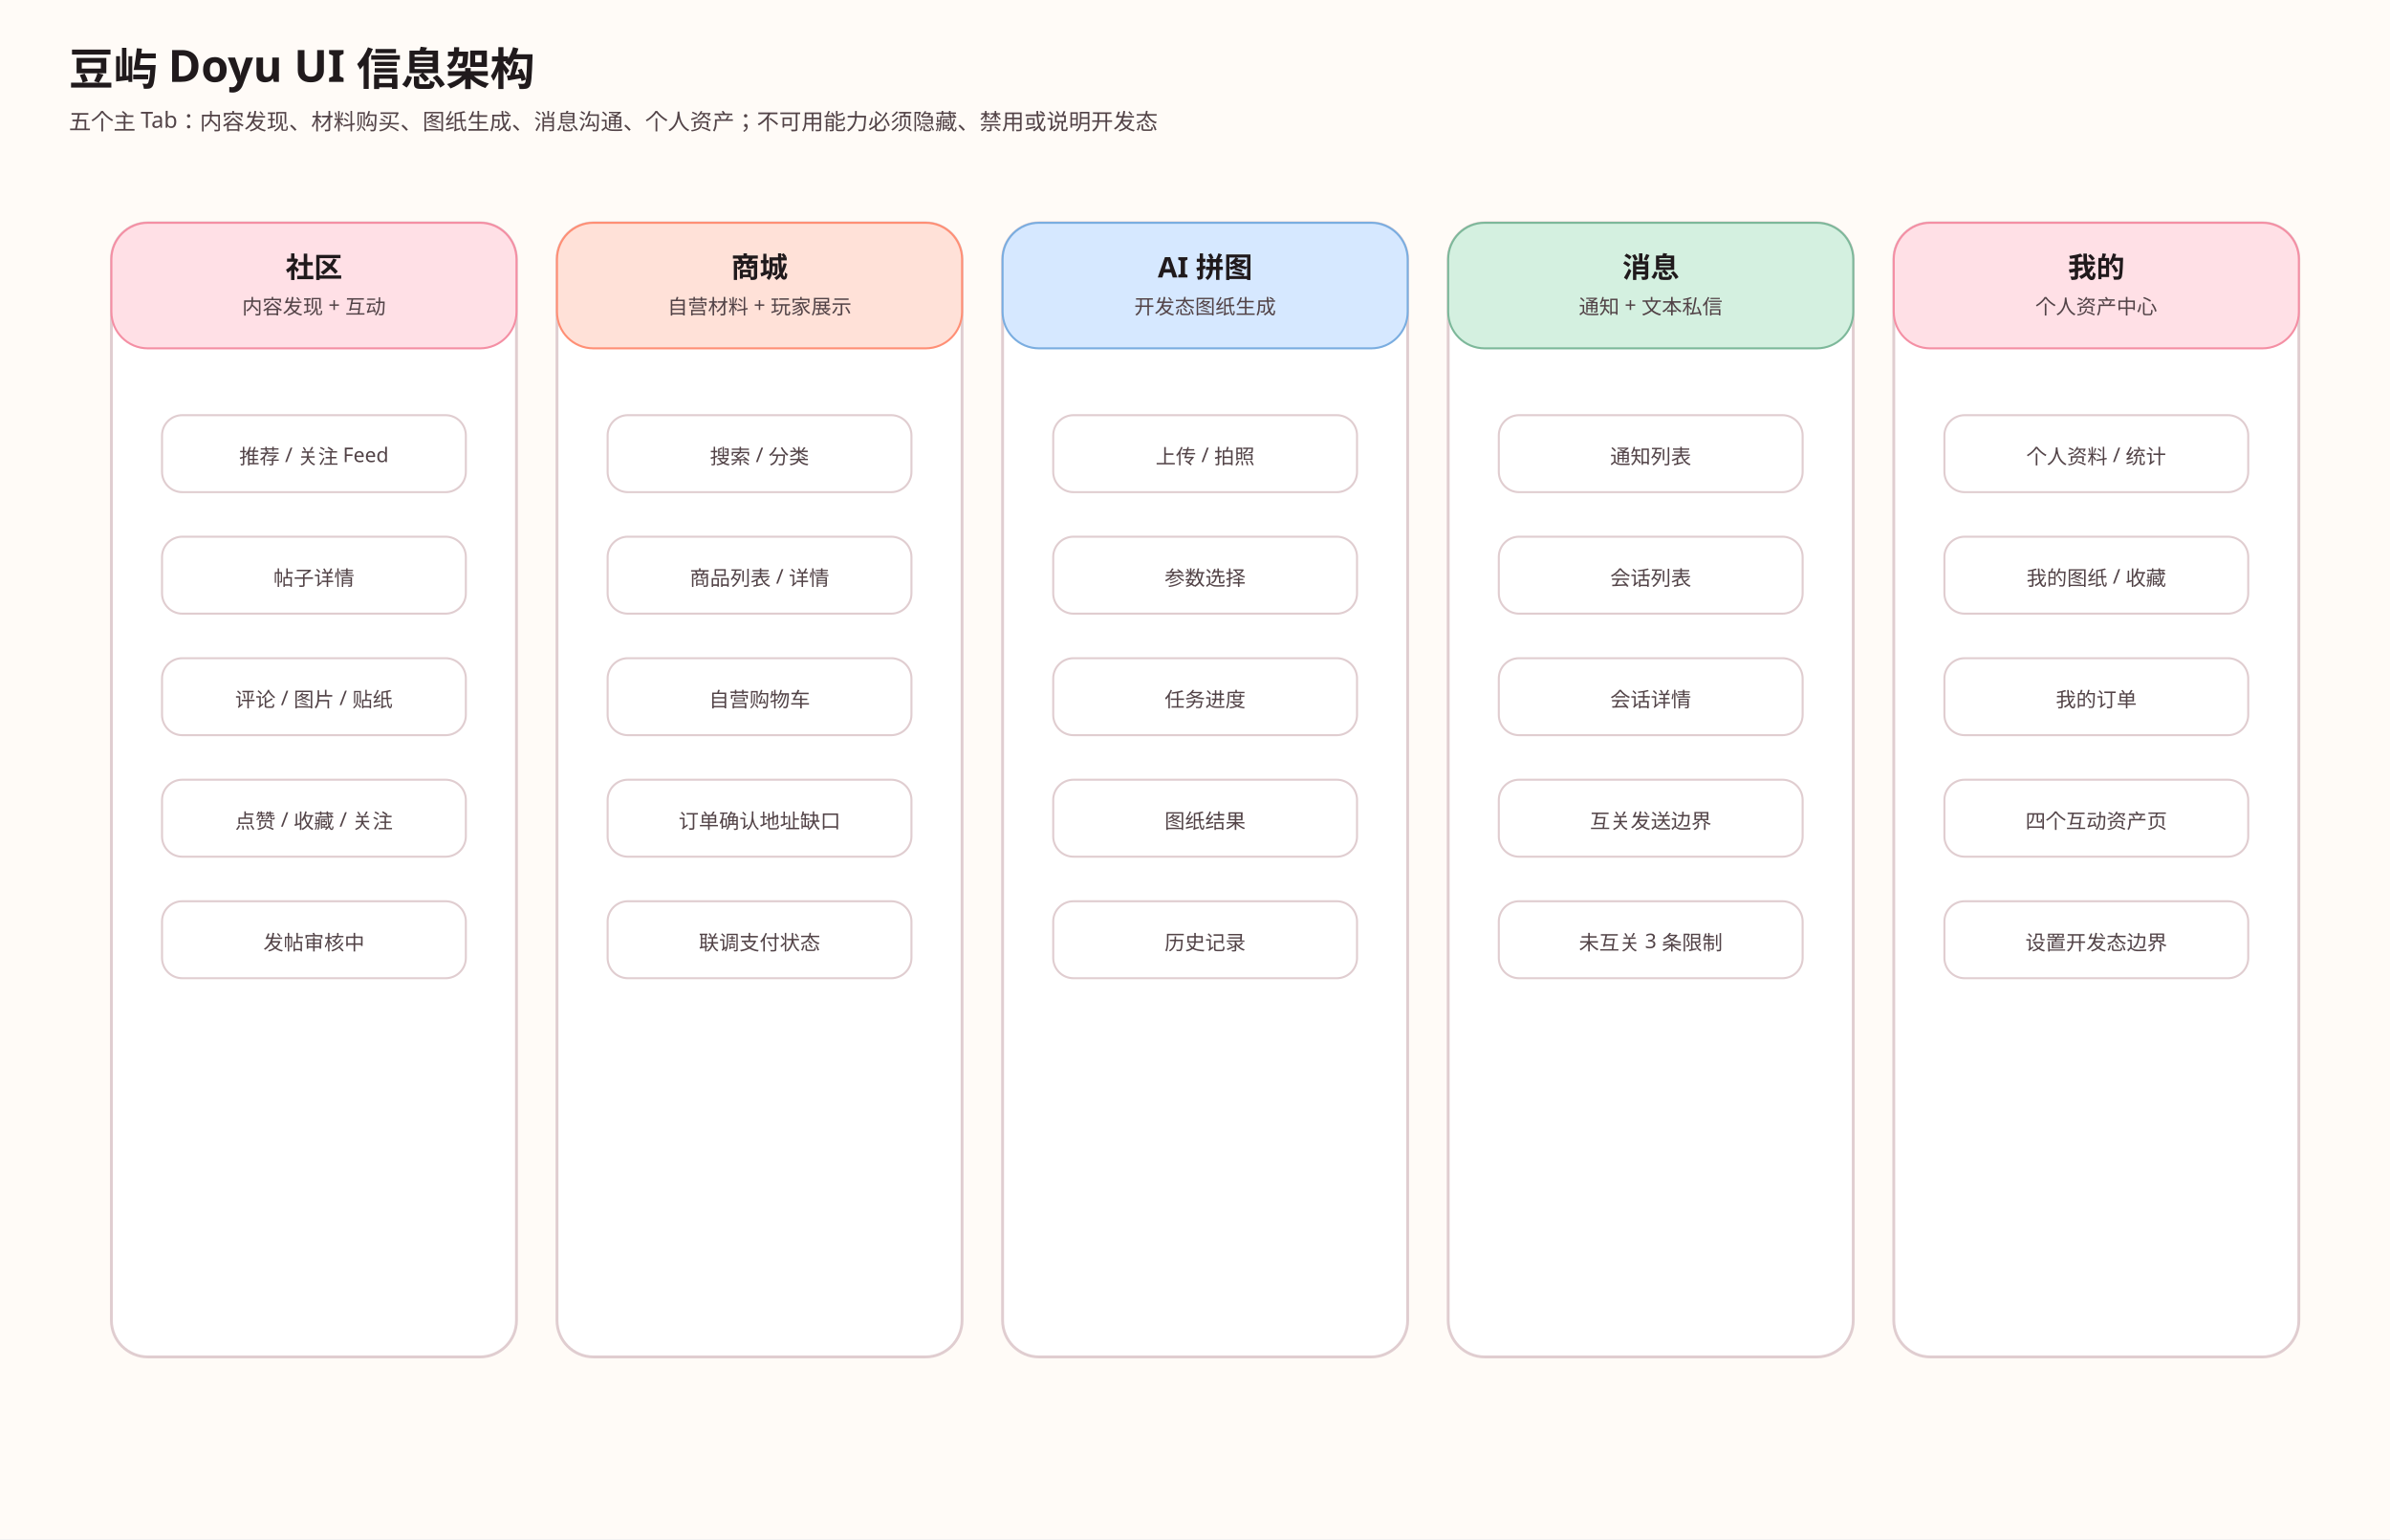
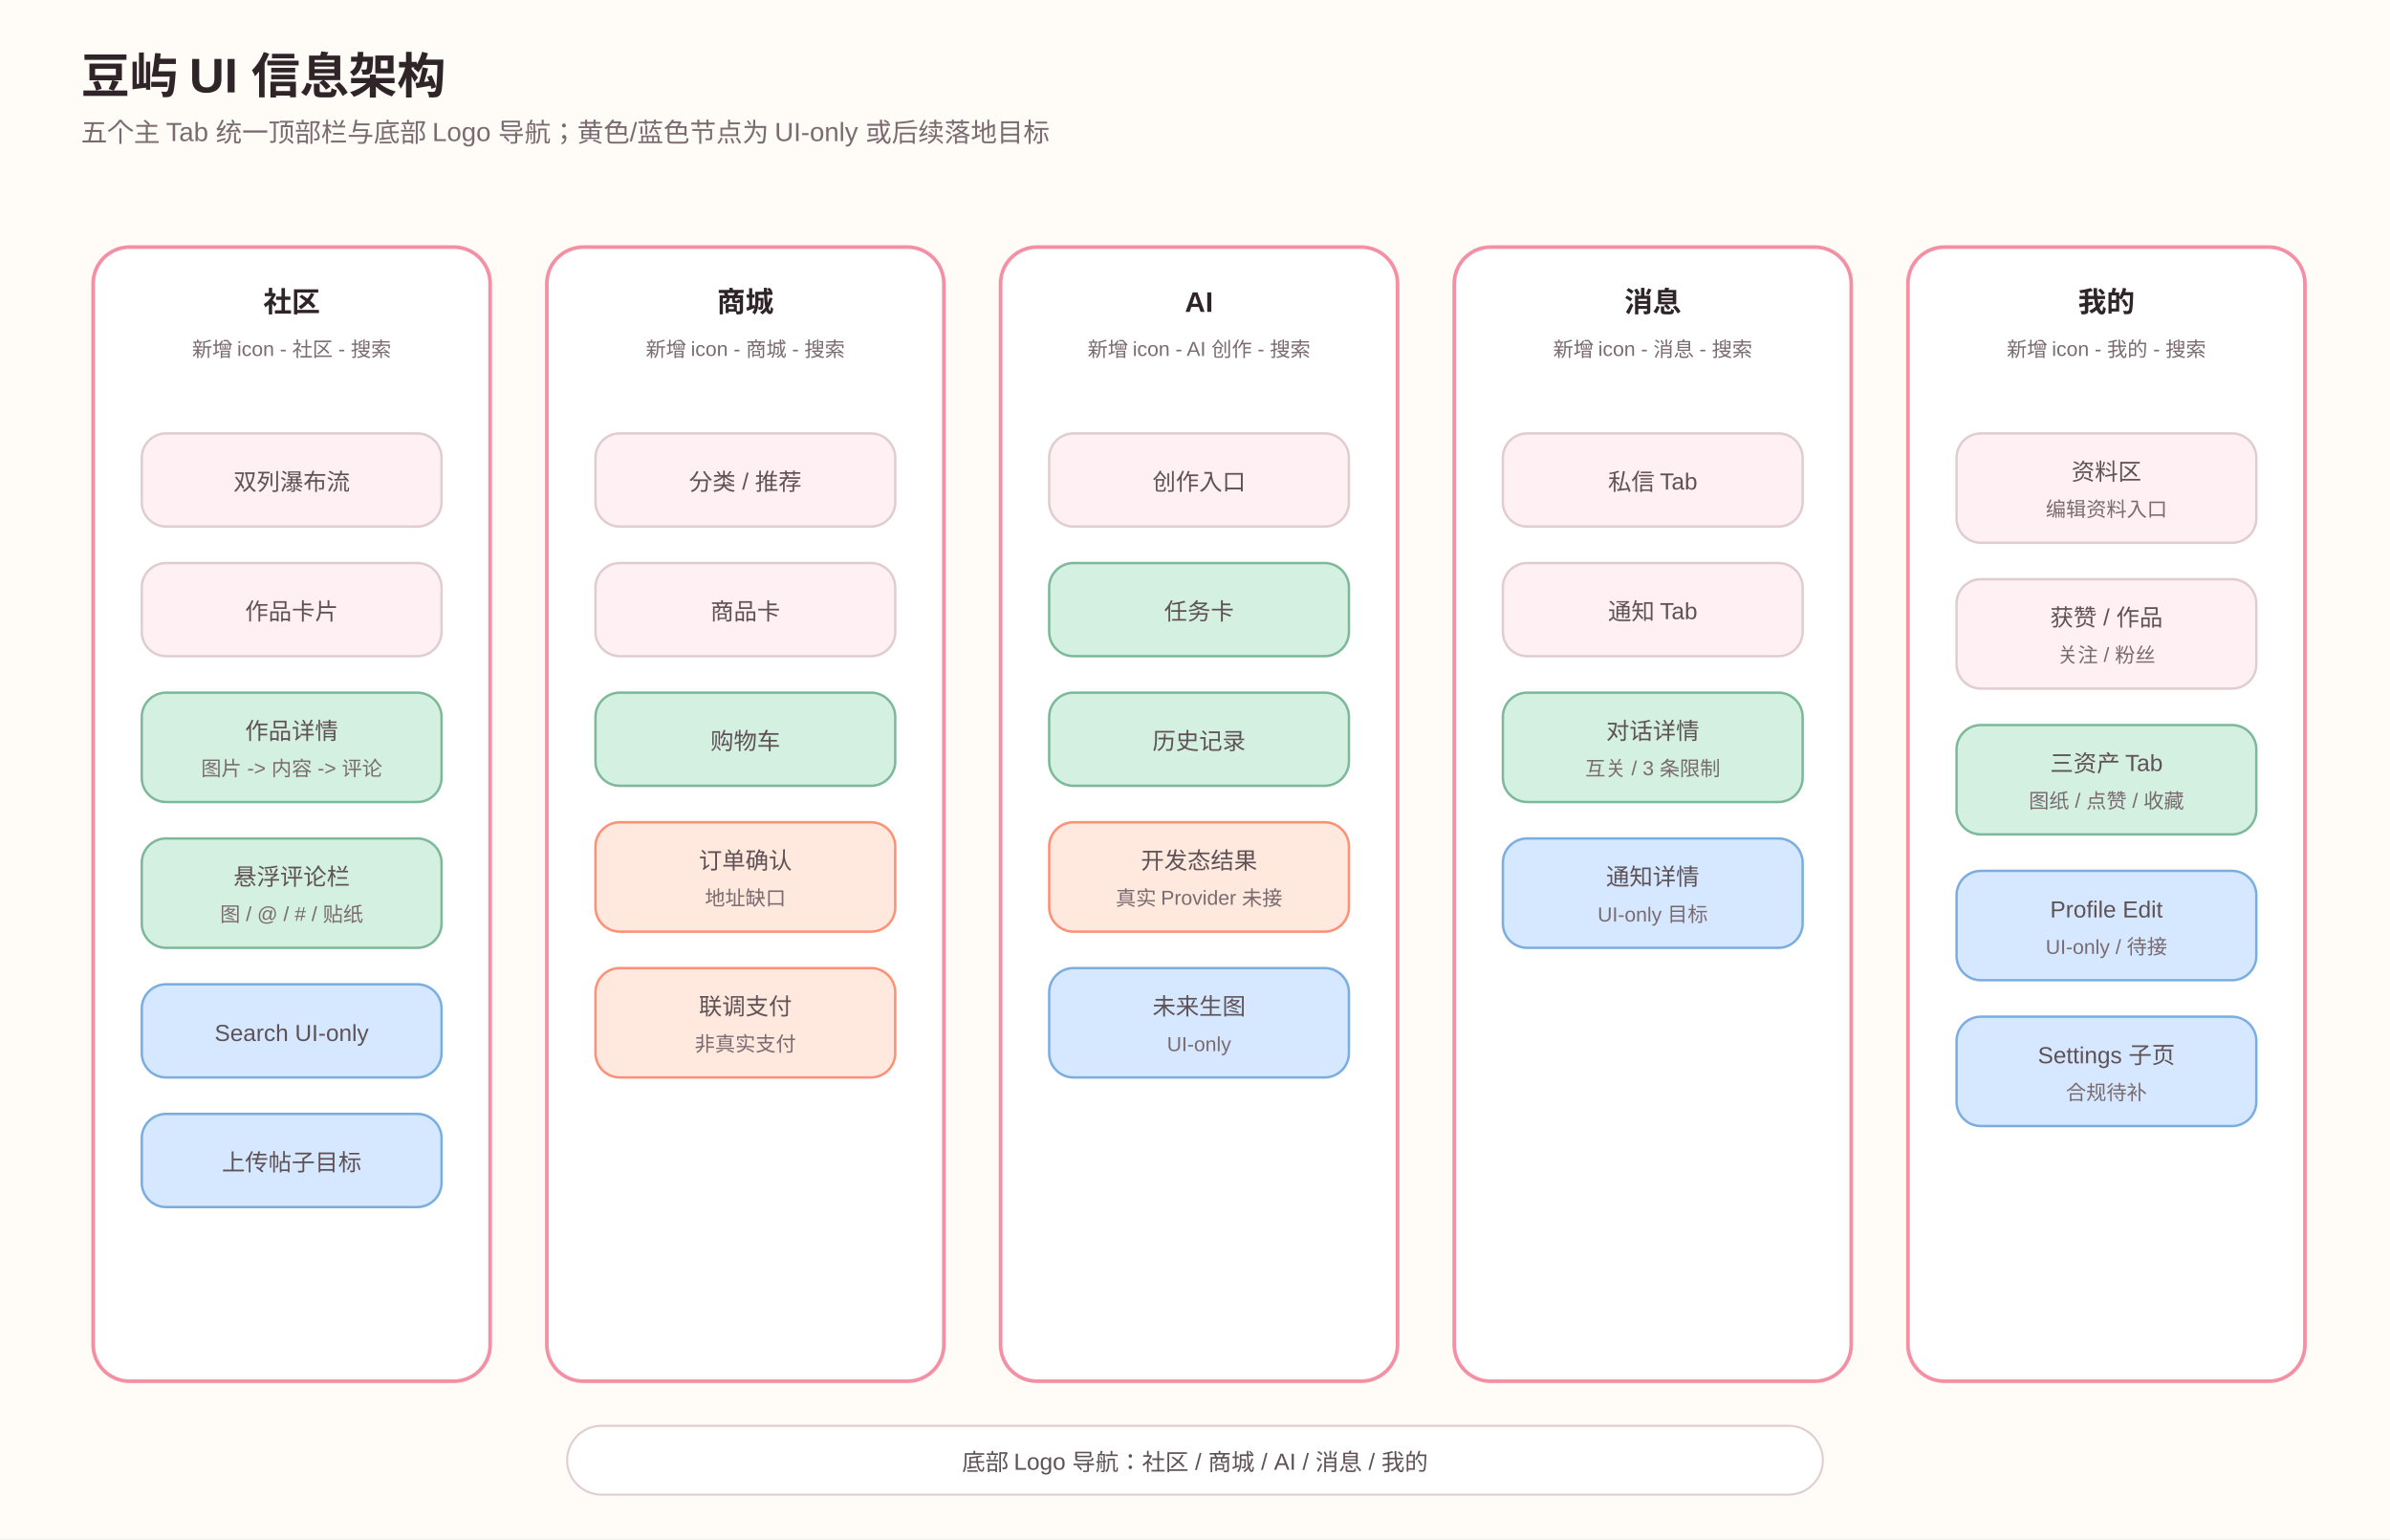
<svg xmlns="http://www.w3.org/2000/svg" viewBox="0 0 1180 760">
  <defs>
    <style>
-       text{font-family:"Noto Sans SC","PingFang SC",sans-serif}.bg{fill:#FFFBF7}.title{fill:#201A1C;font-size:22px;font-weight:800}.note{fill:#524347;font-size:11px}
-       .tab{fill:#fff;stroke:#E0CDD0;stroke-width:1.4}.petal{fill:#FFE0E6;stroke:#F48FA4}.mint{fill:#D4F0E0;stroke:#7DB89A}.sky{fill:#D6E8FF;stroke:#7AADE0}.coral{fill:#FFE1D8;stroke:#FF8F75}
-       .label{fill:#201A1C;font-size:14px;font-weight:700}.small{fill:#524347;font-size:10px}.item{fill:#fff;stroke:#E0CDD0;stroke-width:1}
+       text{font-family:'Noto Sans SC','Microsoft YaHei',Arial,sans-serif}
+       .bg{fill:#FFFBF7}.title{fill:#2F2528;font-size:24px;font-weight:800}.note{fill:#7A6B70;font-size:13px}
+       .tab{fill:#FFFFFF;stroke:#F48FA4;stroke-width:1.8;rx:18}.section{fill:#FFF0F3;stroke:#E0CDD0;stroke-width:1.2;rx:12}.ui{fill:#D6E8FF;stroke:#7AADE0;stroke-width:1.2;rx:12}.dev{fill:#FFE8DD;stroke:#FF8F75;stroke-width:1.2;rx:12}.mint{fill:#D4F0E0;stroke:#7DB89A;stroke-width:1.2;rx:12}
+       .label{fill:#2F2528;font-size:14px;font-weight:800}.small{fill:#5F5257;font-size:11.5px}.tiny{fill:#7A6B70;font-size:10px}
+       .line{stroke:#CDB9BE;stroke-width:1.4;fill:none}
    </style>
  </defs>
  <rect width="1180" height="760" class="bg" />
-   <text x="34" y="42" class="title">豆屿 Doyu UI 信息架构</text>
-   <text x="34" y="64" class="note">五个主 Tab：内容发现、材料购买、图纸生成、消息沟通、个人资产；不可用能力必须隐藏、禁用或说明开发态</text>
-   <rect x="55" y="110" width="200" height="560" rx="18" class="tab" />
-   <rect x="55" y="110" width="200" height="62" rx="18" class="petal" />
-   <text x="155" y="137" text-anchor="middle" class="label">社区</text>
-   <text x="155" y="155" text-anchor="middle" class="small">内容发现 + 互动</text>
-   <rect x="80" y="205" width="150" height="38" rx="10" class="item" />
-   <text x="155" y="229" text-anchor="middle" class="small">推荐 / 关注 Feed</text>
-   <rect x="80" y="265" width="150" height="38" rx="10" class="item" />
-   <text x="155" y="289" text-anchor="middle" class="small">帖子详情</text>
-   <rect x="80" y="325" width="150" height="38" rx="10" class="item" />
-   <text x="155" y="349" text-anchor="middle" class="small">评论 / 图片 / 贴纸</text>
-   <rect x="80" y="385" width="150" height="38" rx="10" class="item" />
-   <text x="155" y="409" text-anchor="middle" class="small">点赞 / 收藏 / 关注</text>
-   <rect x="80" y="445" width="150" height="38" rx="10" class="item" />
-   <text x="155" y="469" text-anchor="middle" class="small">发帖审核中</text>
-   <rect x="275" y="110" width="200" height="560" rx="18" class="tab" />
-   <rect x="275" y="110" width="200" height="62" rx="18" class="coral" />
-   <text x="375" y="137" text-anchor="middle" class="label">商城</text>
-   <text x="375" y="155" text-anchor="middle" class="small">自营材料 + 玩家展示</text>
-   <rect x="300" y="205" width="150" height="38" rx="10" class="item" />
-   <text x="375" y="229" text-anchor="middle" class="small">搜索 / 分类</text>
-   <rect x="300" y="265" width="150" height="38" rx="10" class="item" />
-   <text x="375" y="289" text-anchor="middle" class="small">商品列表 / 详情</text>
-   <rect x="300" y="325" width="150" height="38" rx="10" class="item" />
-   <text x="375" y="349" text-anchor="middle" class="small">自营购物车</text>
-   <rect x="300" y="385" width="150" height="38" rx="10" class="item" />
-   <text x="375" y="409" text-anchor="middle" class="small">订单确认地址缺口</text>
-   <rect x="300" y="445" width="150" height="38" rx="10" class="item" />
-   <text x="375" y="469" text-anchor="middle" class="small">联调支付状态</text>
-   <rect x="495" y="110" width="200" height="560" rx="18" class="tab" />
-   <rect x="495" y="110" width="200" height="62" rx="18" class="sky" />
-   <text x="595" y="137" text-anchor="middle" class="label">AI 拼图</text>
-   <text x="595" y="155" text-anchor="middle" class="small">开发态图纸生成</text>
-   <rect x="520" y="205" width="150" height="38" rx="10" class="item" />
-   <text x="595" y="229" text-anchor="middle" class="small">上传 / 拍照</text>
-   <rect x="520" y="265" width="150" height="38" rx="10" class="item" />
-   <text x="595" y="289" text-anchor="middle" class="small">参数选择</text>
-   <rect x="520" y="325" width="150" height="38" rx="10" class="item" />
-   <text x="595" y="349" text-anchor="middle" class="small">任务进度</text>
-   <rect x="520" y="385" width="150" height="38" rx="10" class="item" />
-   <text x="595" y="409" text-anchor="middle" class="small">图纸结果</text>
-   <rect x="520" y="445" width="150" height="38" rx="10" class="item" />
-   <text x="595" y="469" text-anchor="middle" class="small">历史记录</text>
-   <rect x="715" y="110" width="200" height="560" rx="18" class="tab" />
-   <rect x="715" y="110" width="200" height="62" rx="18" class="mint" />
-   <text x="815" y="137" text-anchor="middle" class="label">消息</text>
-   <text x="815" y="155" text-anchor="middle" class="small">通知 + 文本私信</text>
-   <rect x="740" y="205" width="150" height="38" rx="10" class="item" />
-   <text x="815" y="229" text-anchor="middle" class="small">通知列表</text>
-   <rect x="740" y="265" width="150" height="38" rx="10" class="item" />
-   <text x="815" y="289" text-anchor="middle" class="small">会话列表</text>
-   <rect x="740" y="325" width="150" height="38" rx="10" class="item" />
-   <text x="815" y="349" text-anchor="middle" class="small">会话详情</text>
-   <rect x="740" y="385" width="150" height="38" rx="10" class="item" />
-   <text x="815" y="409" text-anchor="middle" class="small">互关发送边界</text>
-   <rect x="740" y="445" width="150" height="38" rx="10" class="item" />
-   <text x="815" y="469" text-anchor="middle" class="small">未互关 3 条限制</text>
-   <rect x="935" y="110" width="200" height="560" rx="18" class="tab" />
-   <rect x="935" y="110" width="200" height="62" rx="18" class="petal" />
-   <text x="1035" y="137" text-anchor="middle" class="label">我的</text>
-   <text x="1035" y="155" text-anchor="middle" class="small">个人资产中心</text>
-   <rect x="960" y="205" width="150" height="38" rx="10" class="item" />
-   <text x="1035" y="229" text-anchor="middle" class="small">个人资料 / 统计</text>
-   <rect x="960" y="265" width="150" height="38" rx="10" class="item" />
-   <text x="1035" y="289" text-anchor="middle" class="small">我的图纸 / 收藏</text>
-   <rect x="960" y="325" width="150" height="38" rx="10" class="item" />
-   <text x="1035" y="349" text-anchor="middle" class="small">我的订单</text>
-   <rect x="960" y="385" width="150" height="38" rx="10" class="item" />
-   <text x="1035" y="409" text-anchor="middle" class="small">四个互动资产页</text>
-   <rect x="960" y="445" width="150" height="38" rx="10" class="item" />
-   <text x="1035" y="469" text-anchor="middle" class="small">设置开发态边界</text>
+   <text x="40" y="46" class="title">豆屿 UI 信息架构</text>
+   <text x="40" y="70" class="note">五个主 Tab 统一顶部栏与底部 Logo 导航；黄色/蓝色节点为 UI-only 或后续落地目标</text>
+   <g>
+     <rect x="46" y="122" width="196" height="560" class="tab" />
+     <text x="144" y="154" text-anchor="middle" class="label">社区</text>
+     <text x="144" y="176" text-anchor="middle" class="tiny">新增 icon - 社区 - 搜索</text>
+     <rect x="70" y="214" width="148" height="46" class="section" />
+     <text x="144" y="242" text-anchor="middle" class="small">双列瀑布流</text>
+     <rect x="70" y="278" width="148" height="46" class="section" />
+     <text x="144" y="306" text-anchor="middle" class="small">作品卡片</text>
+     <rect x="70" y="342" width="148" height="54" class="mint" />
+     <text x="144" y="365" text-anchor="middle" class="small">作品详情</text>
+     <text x="144" y="383" text-anchor="middle" class="tiny">图片 -&gt; 内容 -&gt; 评论</text>
+     <rect x="70" y="414" width="148" height="54" class="mint" />
+     <text x="144" y="437" text-anchor="middle" class="small">悬浮评论栏</text>
+     <text x="144" y="455" text-anchor="middle" class="tiny">图 / @ / # / 贴纸</text>
+     <rect x="70" y="486" width="148" height="46" class="ui" />
+     <text x="144" y="514" text-anchor="middle" class="small">Search UI-only</text>
+     <rect x="70" y="550" width="148" height="46" class="ui" />
+     <text x="144" y="578" text-anchor="middle" class="small">上传帖子目标</text>
+   </g>
+   <g>
+     <rect x="270" y="122" width="196" height="560" class="tab" />
+     <text x="368" y="154" text-anchor="middle" class="label">商城</text>
+     <text x="368" y="176" text-anchor="middle" class="tiny">新增 icon - 商城 - 搜索</text>
+     <rect x="294" y="214" width="148" height="46" class="section" />
+     <text x="368" y="242" text-anchor="middle" class="small">分类 / 推荐</text>
+     <rect x="294" y="278" width="148" height="46" class="section" />
+     <text x="368" y="306" text-anchor="middle" class="small">商品卡</text>
+     <rect x="294" y="342" width="148" height="46" class="mint" />
+     <text x="368" y="370" text-anchor="middle" class="small">购物车</text>
+     <rect x="294" y="406" width="148" height="54" class="dev" />
+     <text x="368" y="429" text-anchor="middle" class="small">订单确认</text>
+     <text x="368" y="447" text-anchor="middle" class="tiny">地址缺口</text>
+     <rect x="294" y="478" width="148" height="54" class="dev" />
+     <text x="368" y="501" text-anchor="middle" class="small">联调支付</text>
+     <text x="368" y="519" text-anchor="middle" class="tiny">非真实支付</text>
+   </g>
+   <g>
+     <rect x="494" y="122" width="196" height="560" class="tab" />
+     <text x="592" y="154" text-anchor="middle" class="label">AI</text>
+     <text x="592" y="176" text-anchor="middle" class="tiny">新增 icon - AI 创作 - 搜索</text>
+     <rect x="518" y="214" width="148" height="46" class="section" />
+     <text x="592" y="242" text-anchor="middle" class="small">创作入口</text>
+     <rect x="518" y="278" width="148" height="46" class="mint" />
+     <text x="592" y="306" text-anchor="middle" class="small">任务卡</text>
+     <rect x="518" y="342" width="148" height="46" class="mint" />
+     <text x="592" y="370" text-anchor="middle" class="small">历史记录</text>
+     <rect x="518" y="406" width="148" height="54" class="dev" />
+     <text x="592" y="429" text-anchor="middle" class="small">开发态结果</text>
+     <text x="592" y="447" text-anchor="middle" class="tiny">真实 Provider 未接</text>
+     <rect x="518" y="478" width="148" height="54" class="ui" />
+     <text x="592" y="501" text-anchor="middle" class="small">未来生图</text>
+     <text x="592" y="519" text-anchor="middle" class="tiny">UI-only</text>
+   </g>
+   <g>
+     <rect x="718" y="122" width="196" height="560" class="tab" />
+     <text x="816" y="154" text-anchor="middle" class="label">消息</text>
+     <text x="816" y="176" text-anchor="middle" class="tiny">新增 icon - 消息 - 搜索</text>
+     <rect x="742" y="214" width="148" height="46" class="section" />
+     <text x="816" y="242" text-anchor="middle" class="small">私信 Tab</text>
+     <rect x="742" y="278" width="148" height="46" class="section" />
+     <text x="816" y="306" text-anchor="middle" class="small">通知 Tab</text>
+     <rect x="742" y="342" width="148" height="54" class="mint" />
+     <text x="816" y="365" text-anchor="middle" class="small">对话详情</text>
+     <text x="816" y="383" text-anchor="middle" class="tiny">互关 / 3 条限制</text>
+     <rect x="742" y="414" width="148" height="54" class="ui" />
+     <text x="816" y="437" text-anchor="middle" class="small">通知详情</text>
+     <text x="816" y="455" text-anchor="middle" class="tiny">UI-only 目标</text>
+   </g>
+   <g>
+     <rect x="942" y="122" width="196" height="560" class="tab" />
+     <text x="1040" y="154" text-anchor="middle" class="label">我的</text>
+     <text x="1040" y="176" text-anchor="middle" class="tiny">新增 icon - 我的 - 搜索</text>
+     <rect x="966" y="214" width="148" height="54" class="section" />
+     <text x="1040" y="237" text-anchor="middle" class="small">资料区</text>
+     <text x="1040" y="255" text-anchor="middle" class="tiny">编辑资料入口</text>
+     <rect x="966" y="286" width="148" height="54" class="section" />
+     <text x="1040" y="309" text-anchor="middle" class="small">获赞 / 作品</text>
+     <text x="1040" y="327" text-anchor="middle" class="tiny">关注 / 粉丝</text>
+     <rect x="966" y="358" width="148" height="54" class="mint" />
+     <text x="1040" y="381" text-anchor="middle" class="small">三资产 Tab</text>
+     <text x="1040" y="399" text-anchor="middle" class="tiny">图纸 / 点赞 / 收藏</text>
+     <rect x="966" y="430" width="148" height="54" class="ui" />
+     <text x="1040" y="453" text-anchor="middle" class="small">Profile Edit</text>
+     <text x="1040" y="471" text-anchor="middle" class="tiny">UI-only / 待接</text>
+     <rect x="966" y="502" width="148" height="54" class="ui" />
+     <text x="1040" y="525" text-anchor="middle" class="small">Settings 子页</text>
+     <text x="1040" y="543" text-anchor="middle" class="tiny">合规待补</text>
+   </g>
+   <rect x="280" y="704" width="620" height="34" rx="17" fill="#FFFFFF" stroke="#E0CDD0" />
+   <text x="590" y="726" text-anchor="middle" class="small">底部 Logo 导航：社区 / 商城 / AI / 消息 / 我的</text>
</svg>
